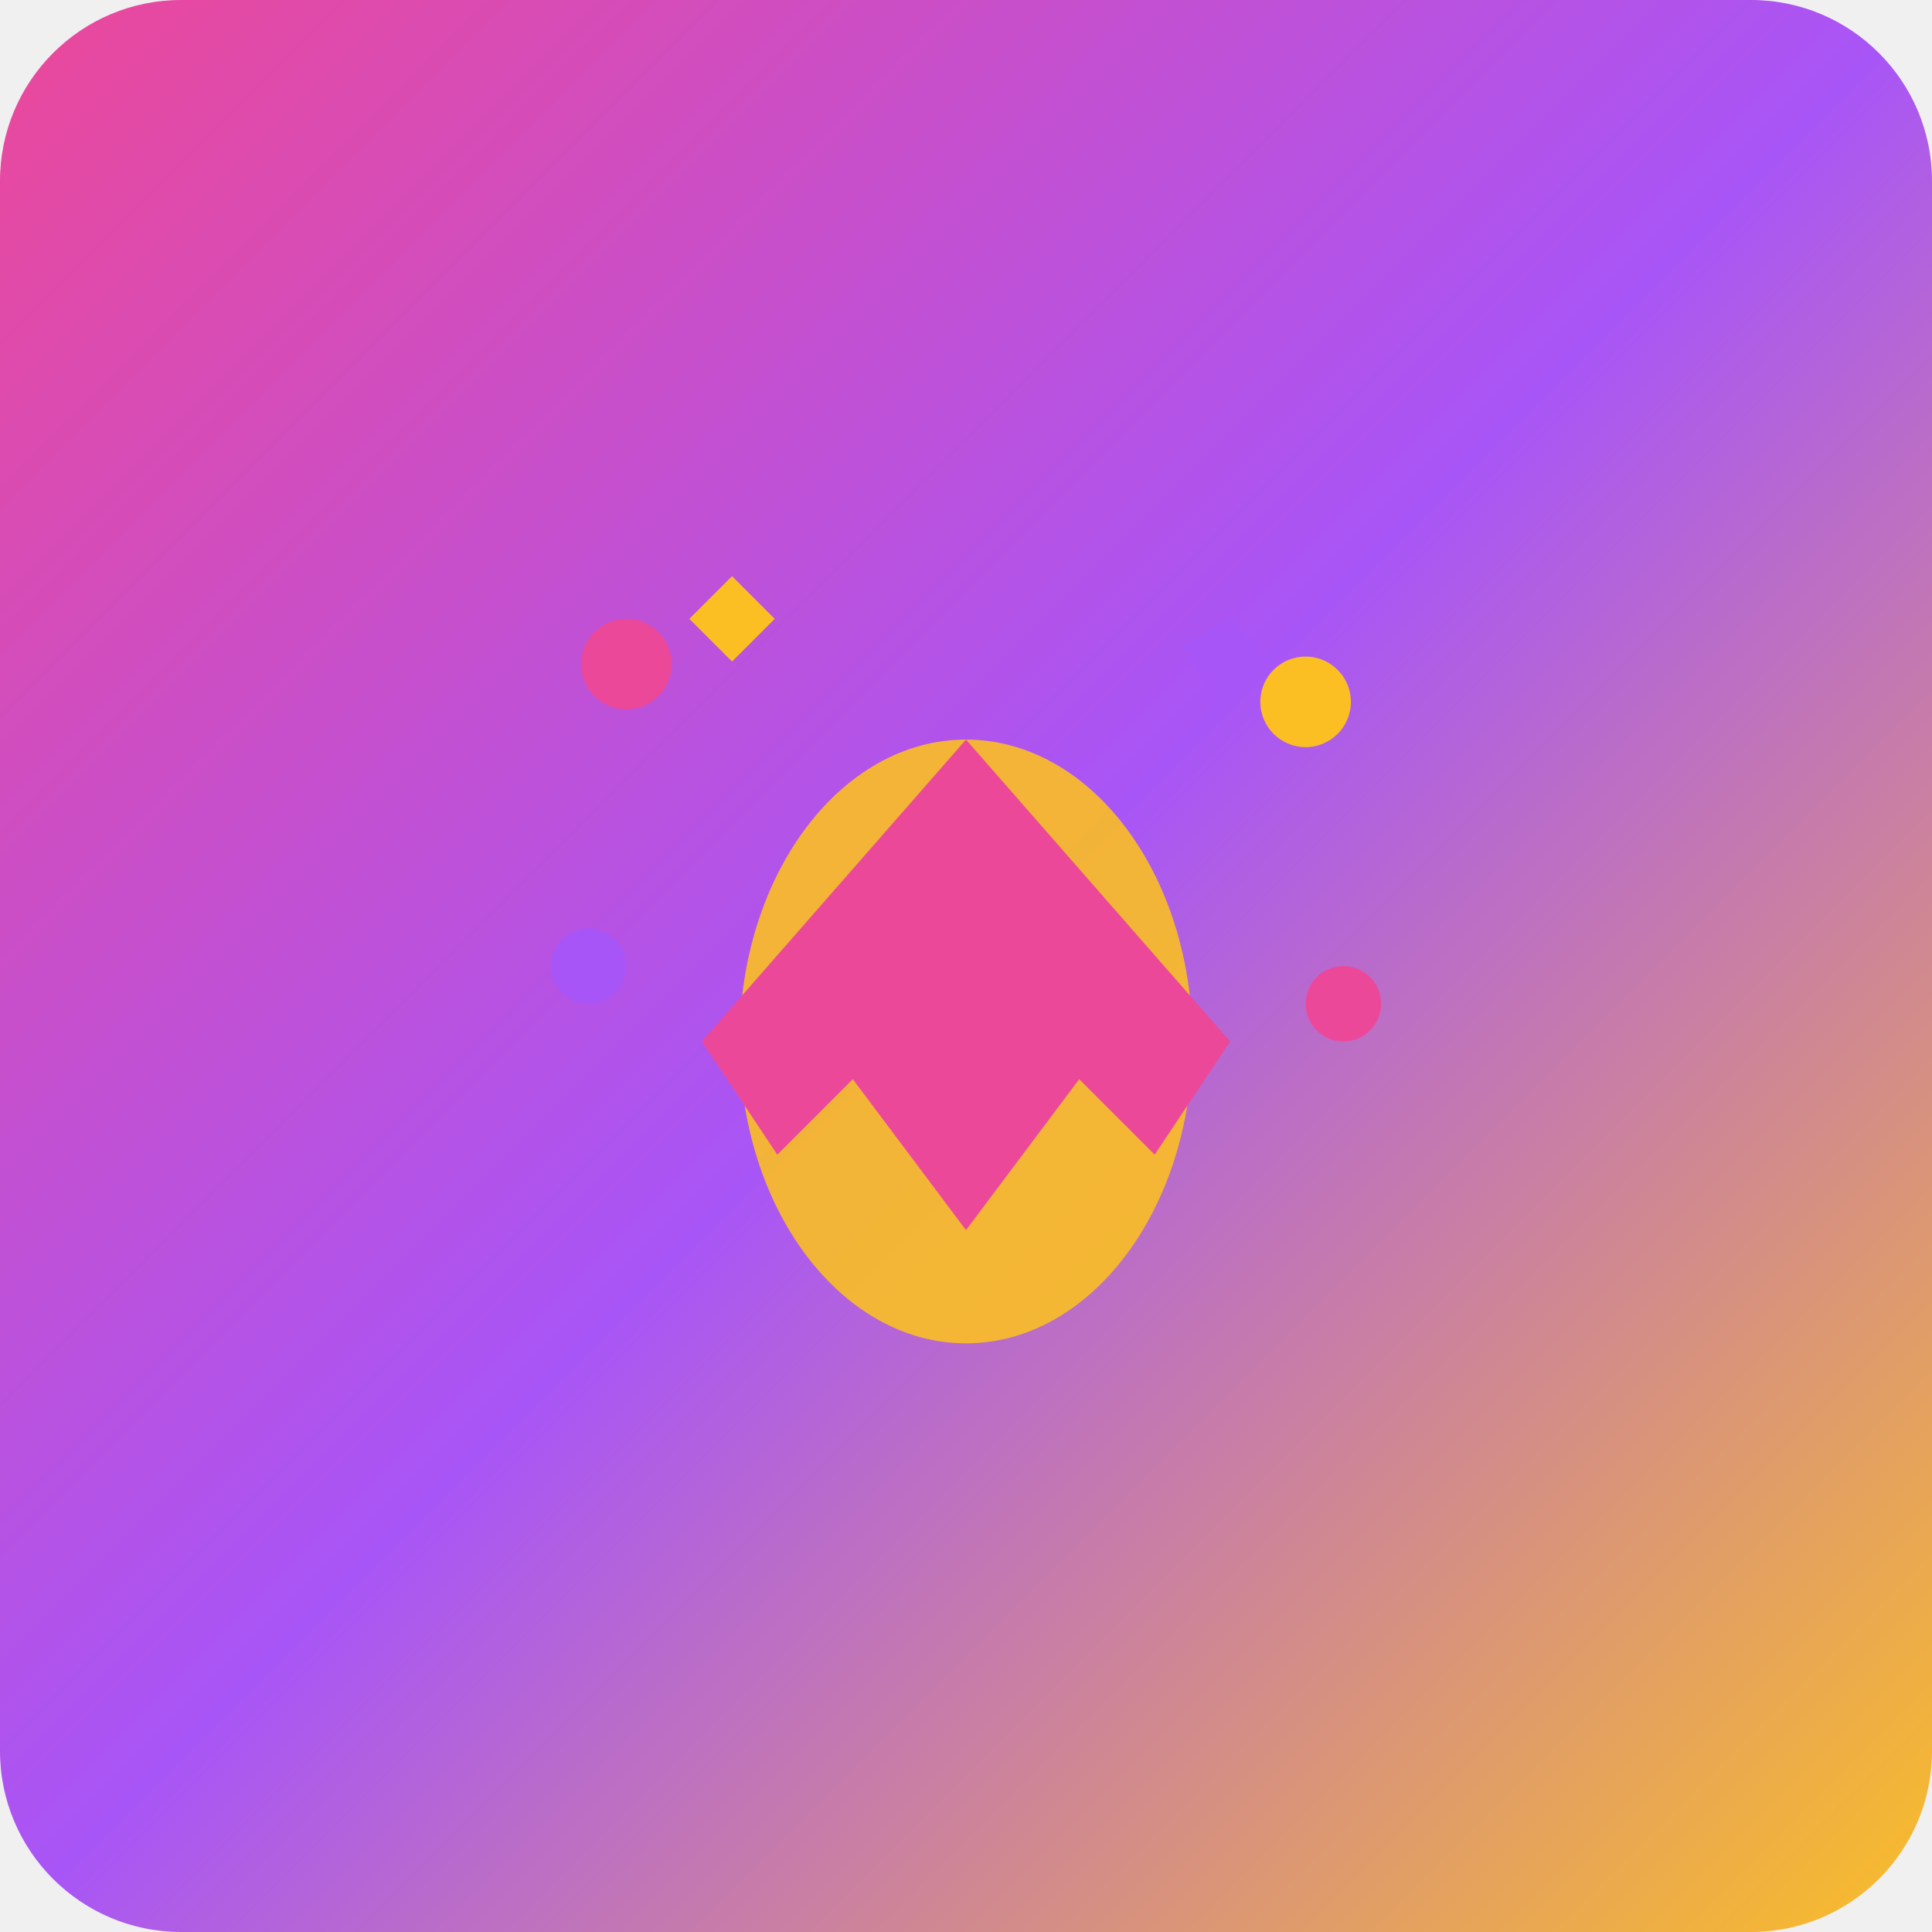
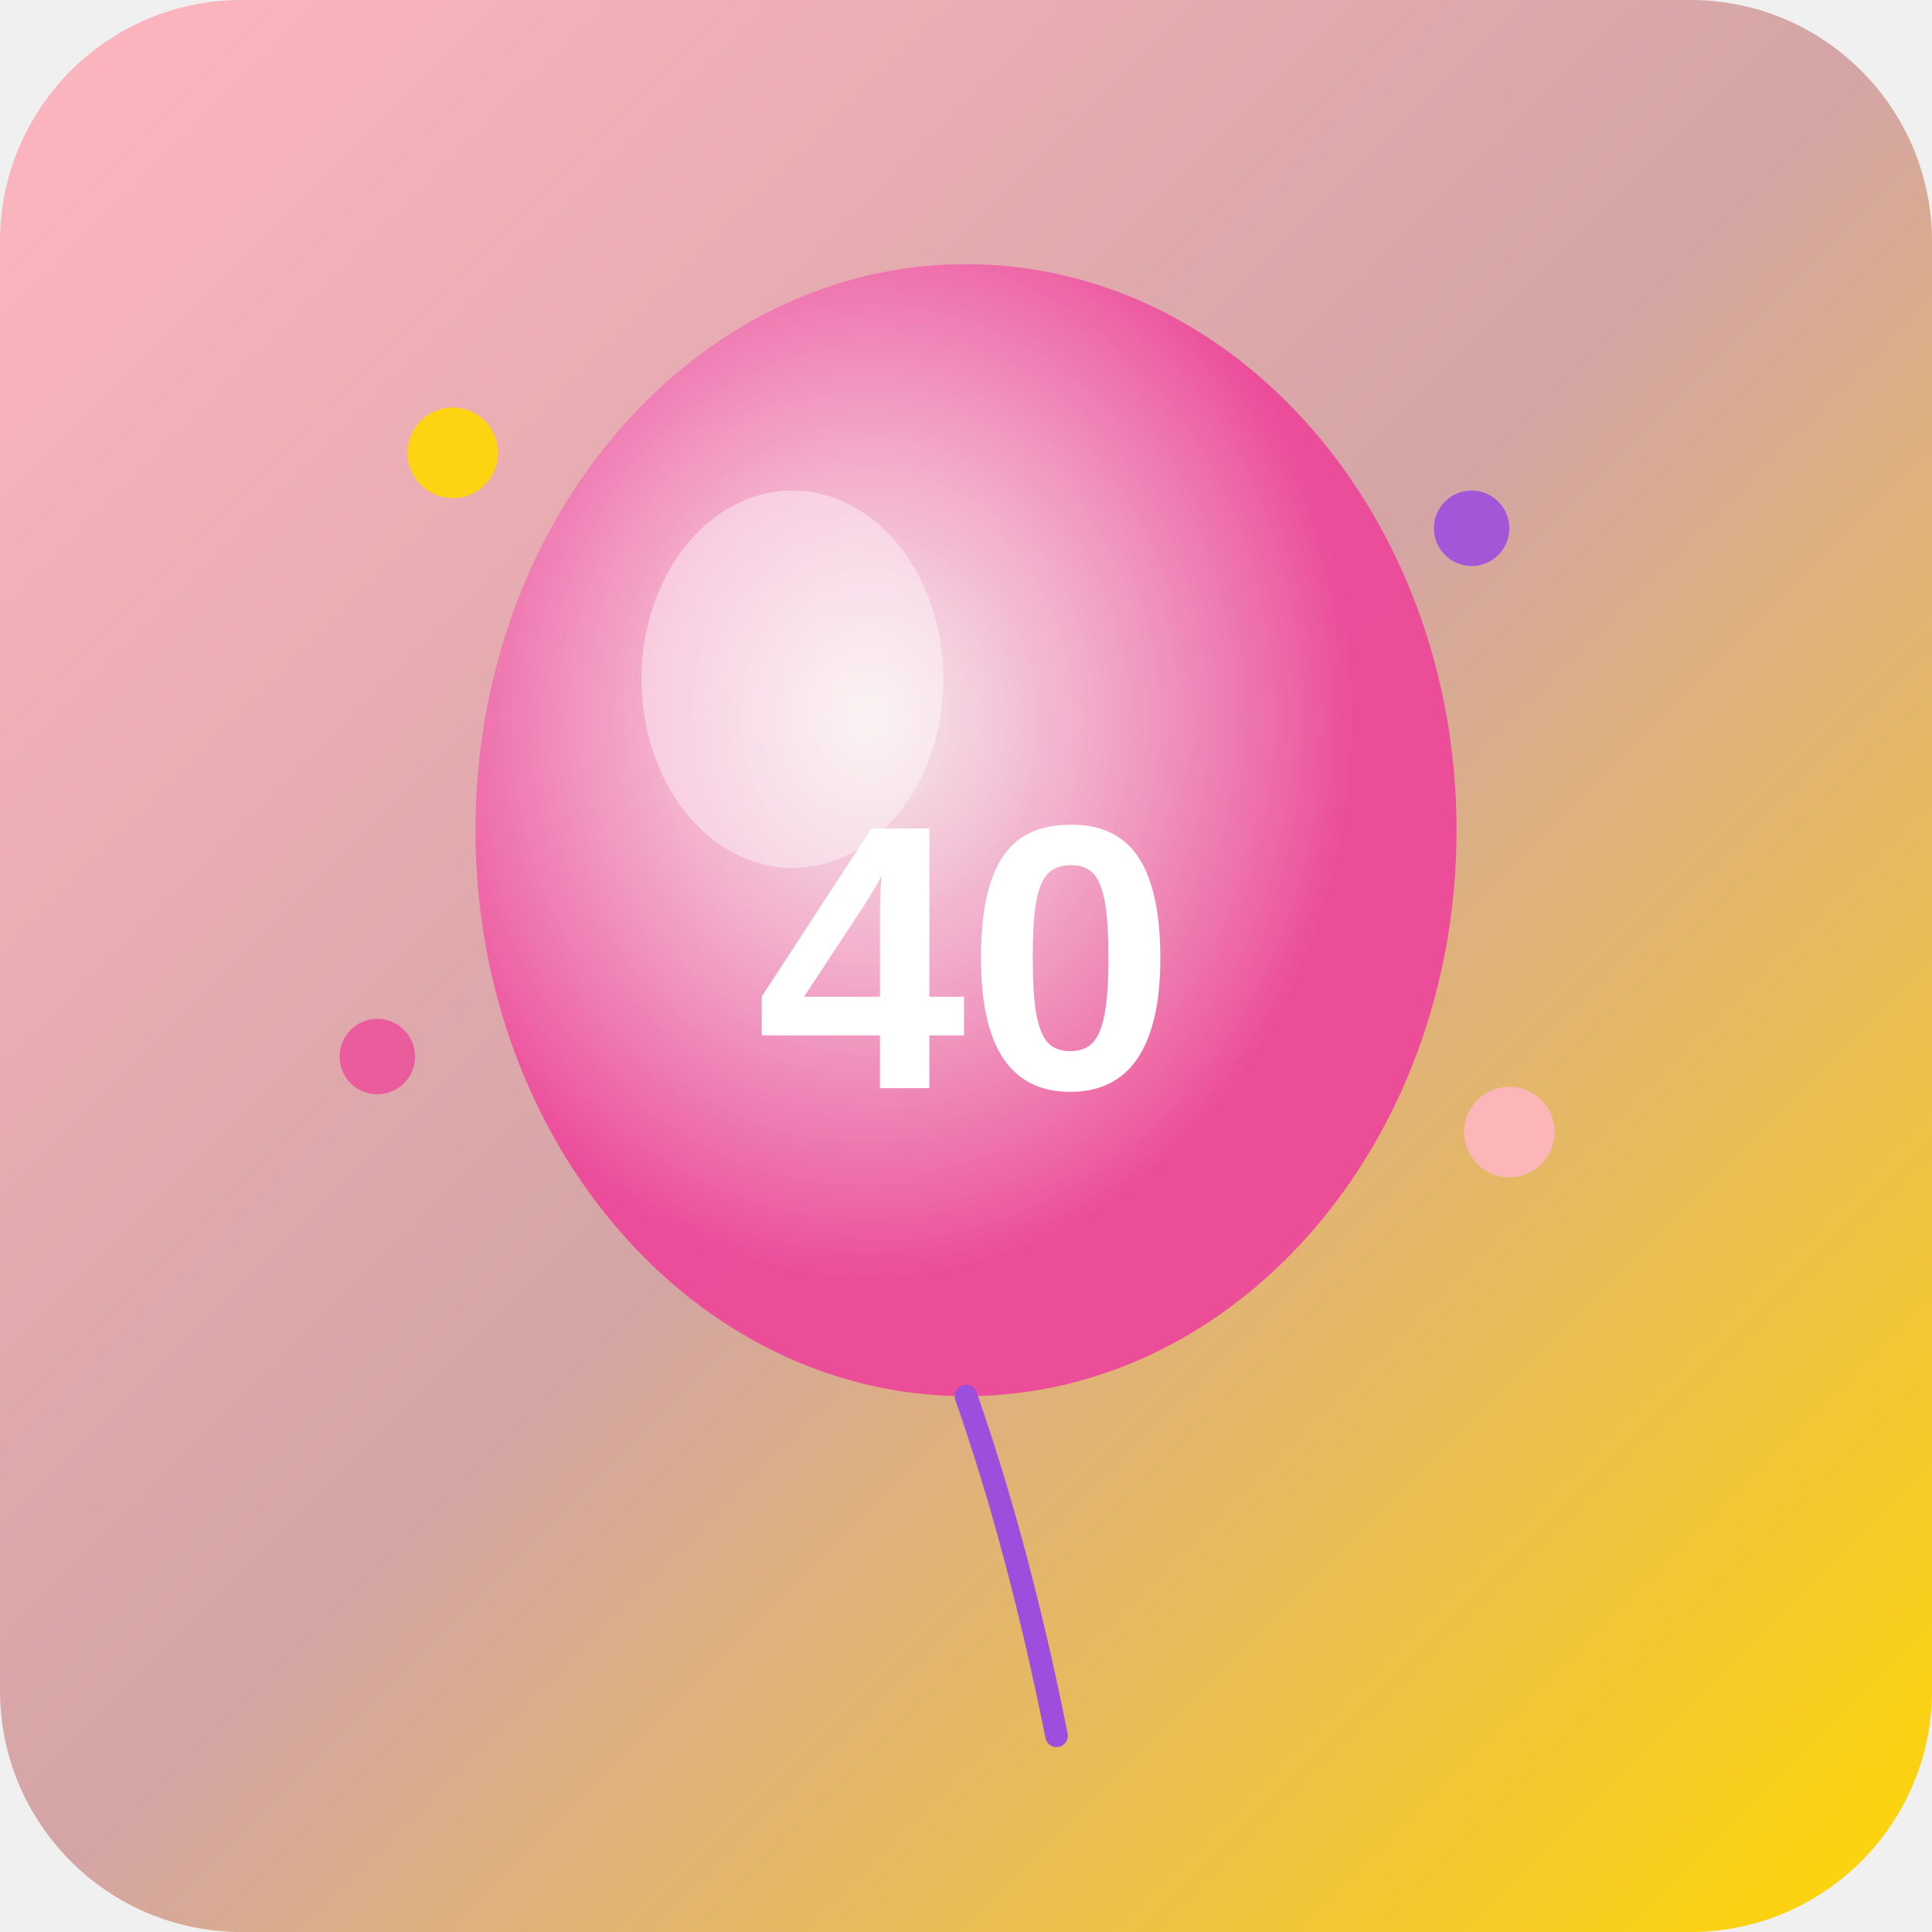
<svg xmlns="http://www.w3.org/2000/svg" viewBox="0 0 256 256">
  <defs>
    <linearGradient id="bgGradient" x1="0%" y1="0%" x2="100%" y2="100%">
-       <stop offset="0%" style="stop-color:#ec4899;stop-opacity:1" />
-       <stop offset="50%" style="stop-color:#a855f7;stop-opacity:1" />
-       <stop offset="100%" style="stop-color:#fbbf24;stop-opacity:1" />
+       <stop offset="0%" style="stop-color:#FFB6C1;stop-opacity:1" />
+       <stop offset="50%" style="stop-color:#D4A5A5;stop-opacity:1" />
+       <stop offset="100%" style="stop-color:#FFD700;stop-opacity:1" />
    </linearGradient>
+     <radialGradient id="balloonGradient" cx="40%" cy="40%">
+       <stop offset="0%" style="stop-color:#ffffff;stop-opacity:0.8" />
+       <stop offset="100%" style="stop-color:#ec4899;stop-opacity:1" />
+     </radialGradient>
  </defs>
-   <rect width="256" height="256" fill="url(#bgGradient)" rx="24" />
-   <g transform="translate(128, 128)">
-     <ellipse cx="0" cy="10" rx="30" ry="40" fill="#fbbf24" opacity="0.9" />
-     <polygon points="0,-30 -35,10 -25,25 -15,15 0,35 15,15 25,25 35,10" fill="#ec4899" />
-     <circle cx="-45" cy="-40" r="6" fill="#ec4899" />
-     <circle cx="45" cy="-35" r="6" fill="#fbbf24" />
-     <circle cx="-50" cy="0" r="5" fill="#a855f7" />
-     <circle cx="50" cy="5" r="5" fill="#ec4899" />
-     <rect x="-35" y="-50" width="8" height="8" fill="#fbbf24" transform="rotate(45 -31 -46)" />
-     <rect x="30" y="-45" width="8" height="8" fill="#a855f7" transform="rotate(-30 34 -41)" />
-   </g>
+   <rect width="256" height="256" fill="url(#bgGradient)" rx="32" />
+   <ellipse cx="128" cy="110" rx="65" ry="75" fill="url(#balloonGradient)" opacity="0.95" />
+   <ellipse cx="105" cy="90" rx="20" ry="25" fill="#ffffff" opacity="0.4" />
+   <path d="M 128 185 Q 135 205, 140 230" stroke="#9D4EDD" stroke-width="3" fill="none" stroke-linecap="round" />
+   <text x="128" y="130" font-family="Arial, sans-serif" font-size="50" font-weight="bold" fill="#ffffff" text-anchor="middle" dominant-baseline="middle" style="text-shadow: 2px 2px 4px rgba(0,0,0,0.3);">40</text>
+   <circle cx="60" cy="60" r="6" fill="#FFD700" opacity="0.9" />
+   <circle cx="195" cy="70" r="5" fill="#9D4EDD" opacity="0.9" />
+   <circle cx="50" cy="140" r="5" fill="#ec4899" opacity="0.8" />
+   <circle cx="200" cy="150" r="6" fill="#FFB6C1" opacity="0.9" />
</svg>
